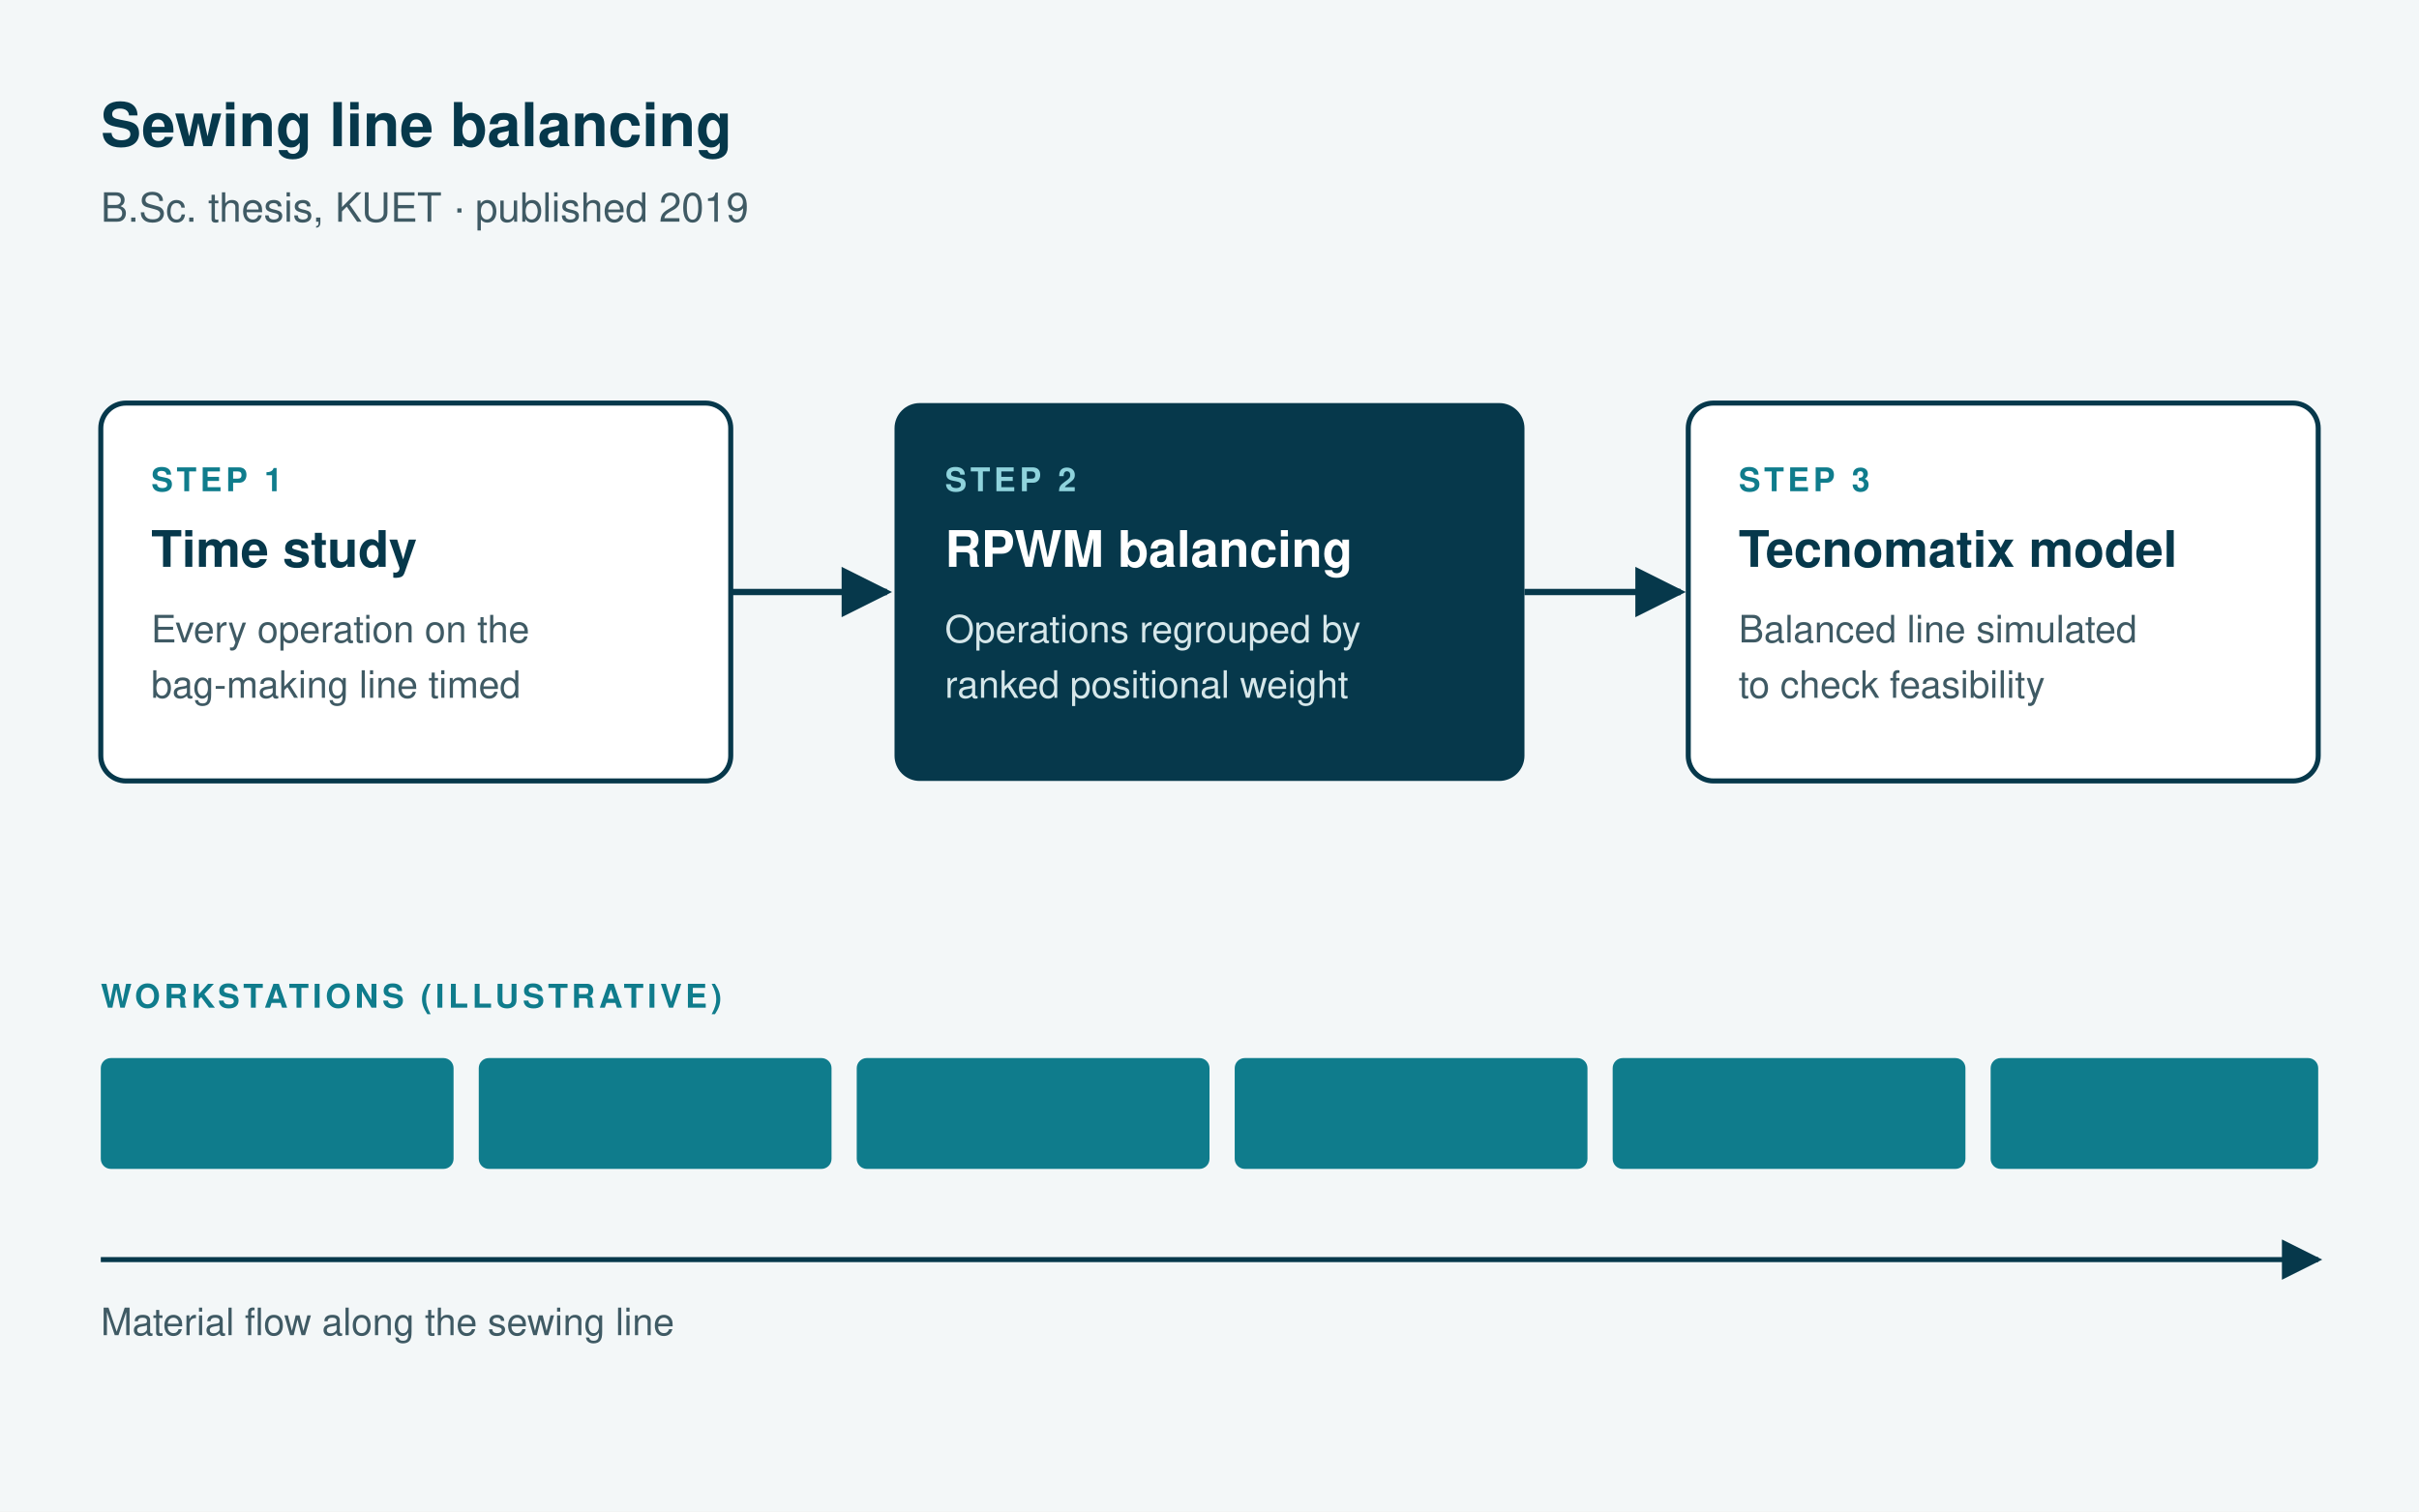
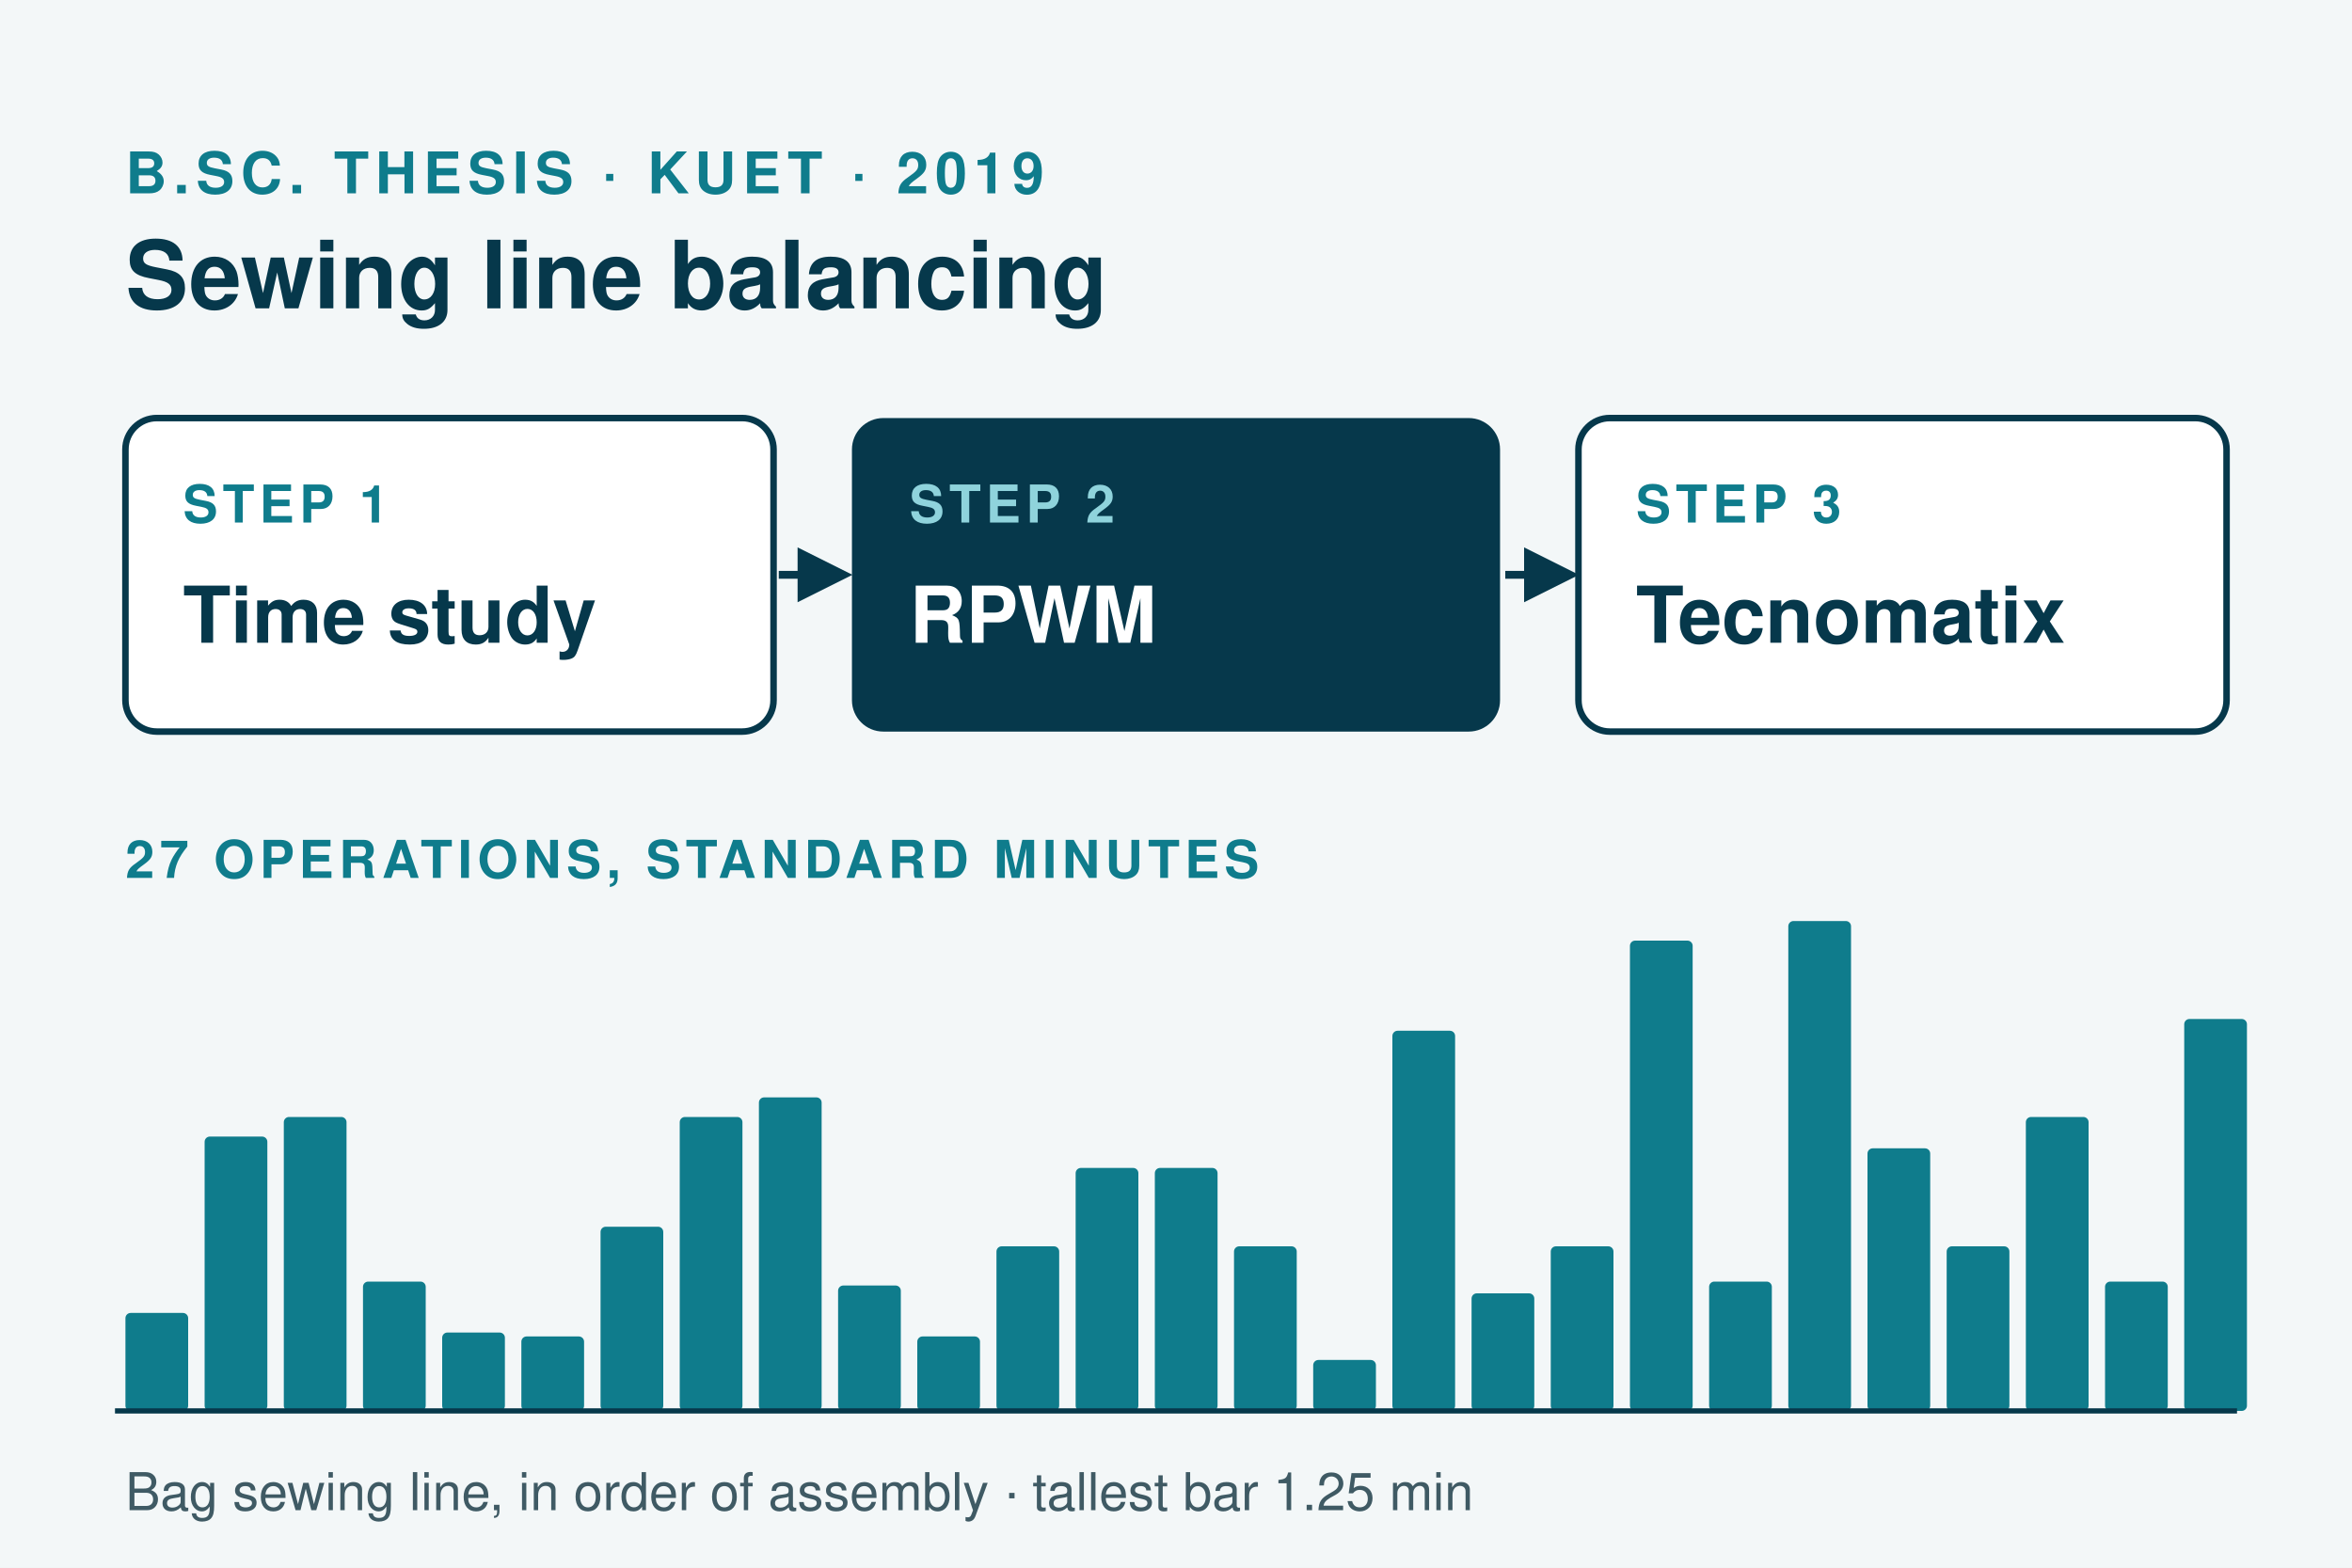
- <svg xmlns="http://www.w3.org/2000/svg" viewBox="0 0 960 600" font-family="Segoe UI, Helvetica, Arial, sans-serif">
-   <rect width="960" height="600" fill="#f3f7f8" />
-   <text x="40" y="58" font-size="24" font-weight="700" fill="#06384b">Sewing line balancing</text>
-   <text x="40" y="88" font-size="16" fill="#3f5a64">B.Sc. thesis, KUET · published 2019</text>
+ <svg xmlns="http://www.w3.org/2000/svg" viewBox="0 0 900 600" font-family="Segoe UI, Helvetica, Arial, sans-serif" role="img" aria-labelledby="t">
  <defs>
-     <marker id="a" viewBox="0 0 10 10" refX="9" refY="5" markerWidth="8" markerHeight="8" orient="auto">
+     <marker id="a" viewBox="0 0 10 10" refX="8" refY="5" markerWidth="7" markerHeight="7" orient="auto">
      <path d="M0 0L10 5L0 10z" fill="#06384b" />
    </marker>
  </defs>
-   <g>
-     <rect x="40" y="160" width="250" height="150" rx="10" fill="#ffffff" stroke="#06384b" stroke-width="2" />
-     <text x="60" y="195" font-size="13" font-weight="700" fill="#0f7c8c" letter-spacing="1.5">STEP 1</text>
-     <text x="60" y="225" font-size="20" font-weight="700" fill="#06384b">Time study</text>
-     <text x="60" y="255" font-size="15" fill="#3f5a64">Every operation on the</text>
-     <text x="60" y="277" font-size="15" fill="#3f5a64">bag-making line timed</text>
-     <rect x="355" y="160" width="250" height="150" rx="10" fill="#06384b" />
-     <text x="375" y="195" font-size="13" font-weight="700" fill="#8fd3dc" letter-spacing="1.5">STEP 2</text>
-     <text x="375" y="225" font-size="20" font-weight="700" fill="#ffffff">RPWM balancing</text>
-     <text x="375" y="255" font-size="15" fill="#d6e7ea">Operations regrouped by</text>
-     <text x="375" y="277" font-size="15" fill="#d6e7ea">ranked positional weight</text>
-     <rect x="670" y="160" width="250" height="150" rx="10" fill="#ffffff" stroke="#06384b" stroke-width="2" />
-     <text x="690" y="195" font-size="13" font-weight="700" fill="#0f7c8c" letter-spacing="1.5">STEP 3</text>
-     <text x="690" y="225" font-size="20" font-weight="700" fill="#06384b">Tecnomatix model</text>
-     <text x="690" y="255" font-size="15" fill="#3f5a64">Balanced line simulated</text>
-     <text x="690" y="277" font-size="15" fill="#3f5a64">to check feasibility</text>
-     <line x1="290" y1="235" x2="352" y2="235" stroke="#06384b" stroke-width="2.5" marker-end="url(#a)" />
-     <line x1="605" y1="235" x2="667" y2="235" stroke="#06384b" stroke-width="2.5" marker-end="url(#a)" />
+   <rect width="900" height="600" fill="#f3f7f8" />
+   <text x="48" y="74" font-size="22" font-weight="700" fill="#0f7c8c" letter-spacing="2.5">B.SC. THESIS · KUET · 2019</text>
+   <text x="48" y="118" font-size="36" font-weight="700" fill="#06384b">Sewing line balancing</text>
+   <rect x="48" y="160" width="248" height="120" rx="12" fill="#fff" stroke="#06384b" stroke-width="2.5" />
+   <text x="70" y="200" font-size="20" font-weight="700" fill="#0f7c8c" letter-spacing="2">STEP 1</text>
+   <text x="70" y="246" font-size="30" font-weight="700" fill="#06384b">Time study</text>
+   <rect x="326" y="160" width="248" height="120" rx="12" fill="#06384b" />
+   <text x="348" y="200" font-size="20" font-weight="700" fill="#8fd3dc" letter-spacing="2">STEP 2</text>
+   <text x="348" y="246" font-size="30" font-weight="700" fill="#fff">RPWM</text>
+   <rect x="604" y="160" width="248" height="120" rx="12" fill="#fff" stroke="#06384b" stroke-width="2.5" />
+   <text x="626" y="200" font-size="20" font-weight="700" fill="#0f7c8c" letter-spacing="2">STEP 3</text>
+   <text x="626" y="246" font-size="30" font-weight="700" fill="#06384b">Tecnomatix</text>
+   <line x1="298" y1="220" x2="322" y2="220" stroke="#06384b" stroke-width="3" marker-end="url(#a)" />
+   <line x1="576" y1="220" x2="600" y2="220" stroke="#06384b" stroke-width="3" marker-end="url(#a)" />
+   <text x="48" y="336" font-size="20" font-weight="700" fill="#0f7c8c" letter-spacing="2">27 OPERATIONS, STANDARD MINUTES</text>
+   <g fill="#0f7c8c">
+     <rect x="48.0" y="502.5" width="24" height="37.5" rx="2" />
+     <rect x="78.3" y="435.0" width="24" height="105.0" rx="2" />
+     <rect x="108.6" y="427.5" width="24" height="112.5" rx="2" />
+     <rect x="138.9" y="490.5" width="24" height="49.5" rx="2" />
+     <rect x="169.2" y="510.0" width="24" height="30.0" rx="2" />
+     <rect x="199.5" y="511.5" width="24" height="28.5" rx="2" />
+     <rect x="229.8" y="469.5" width="24" height="70.5" rx="2" />
+     <rect x="260.1" y="427.5" width="24" height="112.5" rx="2" />
+     <rect x="290.4" y="420.0" width="24" height="120.0" rx="2" />
+     <rect x="320.7" y="492.0" width="24" height="48.0" rx="2" />
+     <rect x="351.0" y="511.5" width="24" height="28.5" rx="2" />
+     <rect x="381.3" y="477.0" width="24" height="63.0" rx="2" />
+     <rect x="411.6" y="447.0" width="24" height="93.0" rx="2" />
+     <rect x="441.9" y="447.0" width="24" height="93.0" rx="2" />
+     <rect x="472.2" y="477.0" width="24" height="63.0" rx="2" />
+     <rect x="502.5" y="520.5" width="24" height="19.5" rx="2" />
+     <rect x="532.8" y="394.5" width="24" height="145.5" rx="2" />
+     <rect x="563.1" y="495.0" width="24" height="45.0" rx="2" />
+     <rect x="593.4" y="477.0" width="24" height="63.0" rx="2" />
+     <rect x="623.7" y="360.0" width="24" height="180.0" rx="2" />
+     <rect x="654.0" y="490.5" width="24" height="49.5" rx="2" />
+     <rect x="684.3" y="352.5" width="24" height="187.5" rx="2" />
+     <rect x="714.6" y="439.5" width="24" height="100.5" rx="2" />
+     <rect x="744.9" y="477.0" width="24" height="63.0" rx="2" />
+     <rect x="775.2" y="427.5" width="24" height="112.5" rx="2" />
+     <rect x="805.5" y="490.5" width="24" height="49.5" rx="2" />
+     <rect x="835.8" y="390.0" width="24" height="150.0" rx="2" />
  </g>
-   <text x="40" y="400" font-size="13" font-weight="700" fill="#0f7c8c" letter-spacing="1.5">WORKSTATIONS (ILLUSTRATIVE)</text>
-   <g fill="#0f7c8c">
-     <rect x="40" y="420" width="140" height="44" rx="4" />
-     <rect x="190" y="420" width="140" height="44" rx="4" />
-     <rect x="340" y="420" width="140" height="44" rx="4" />
-     <rect x="490" y="420" width="140" height="44" rx="4" />
-     <rect x="640" y="420" width="140" height="44" rx="4" />
-     <rect x="790" y="420" width="130" height="44" rx="4" />
-   </g>
-   <line x1="40" y1="500" x2="920" y2="500" stroke="#06384b" stroke-width="2" marker-end="url(#a)" />
-   <text x="40" y="530" font-size="15" fill="#3f5a64">Material flow along the sewing line</text>
+   <line x1="44" y1="540" x2="856" y2="540" stroke="#06384b" stroke-width="2" />
+   <text x="48" y="578" font-size="20" fill="#3f5a64">Bag sewing line, in order of assembly · tallest bar 1.25 min</text>
</svg>
